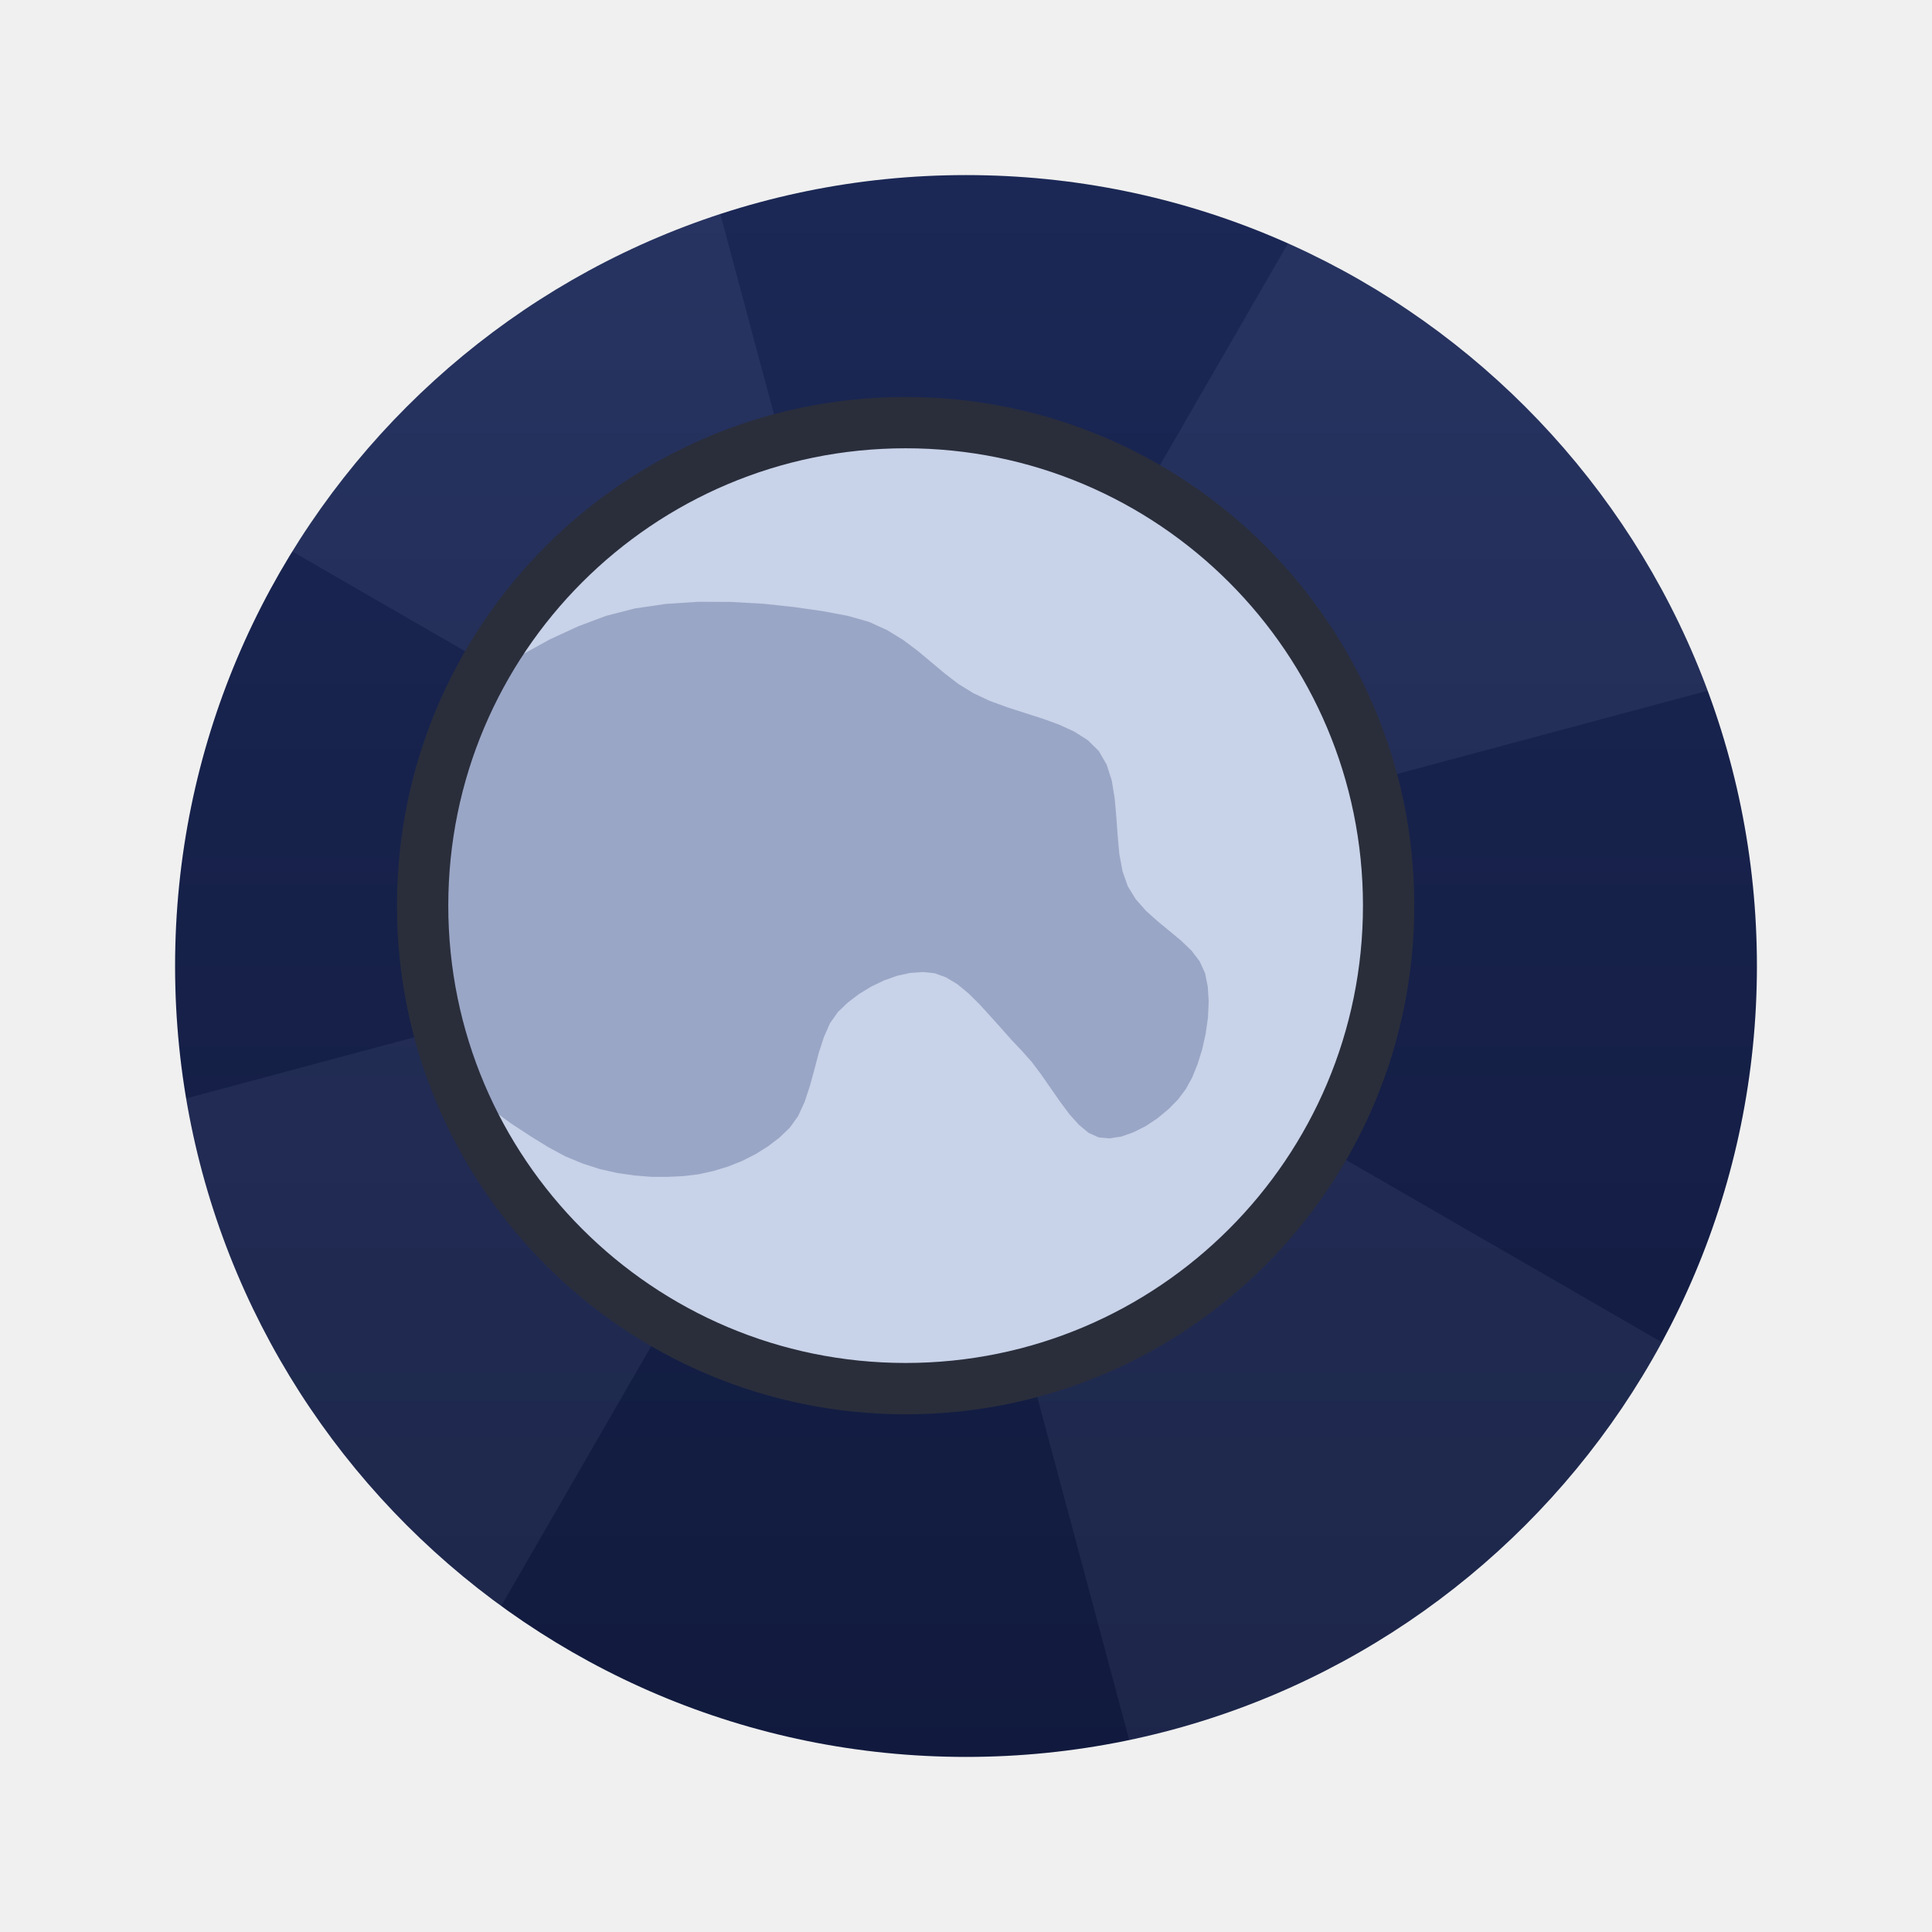
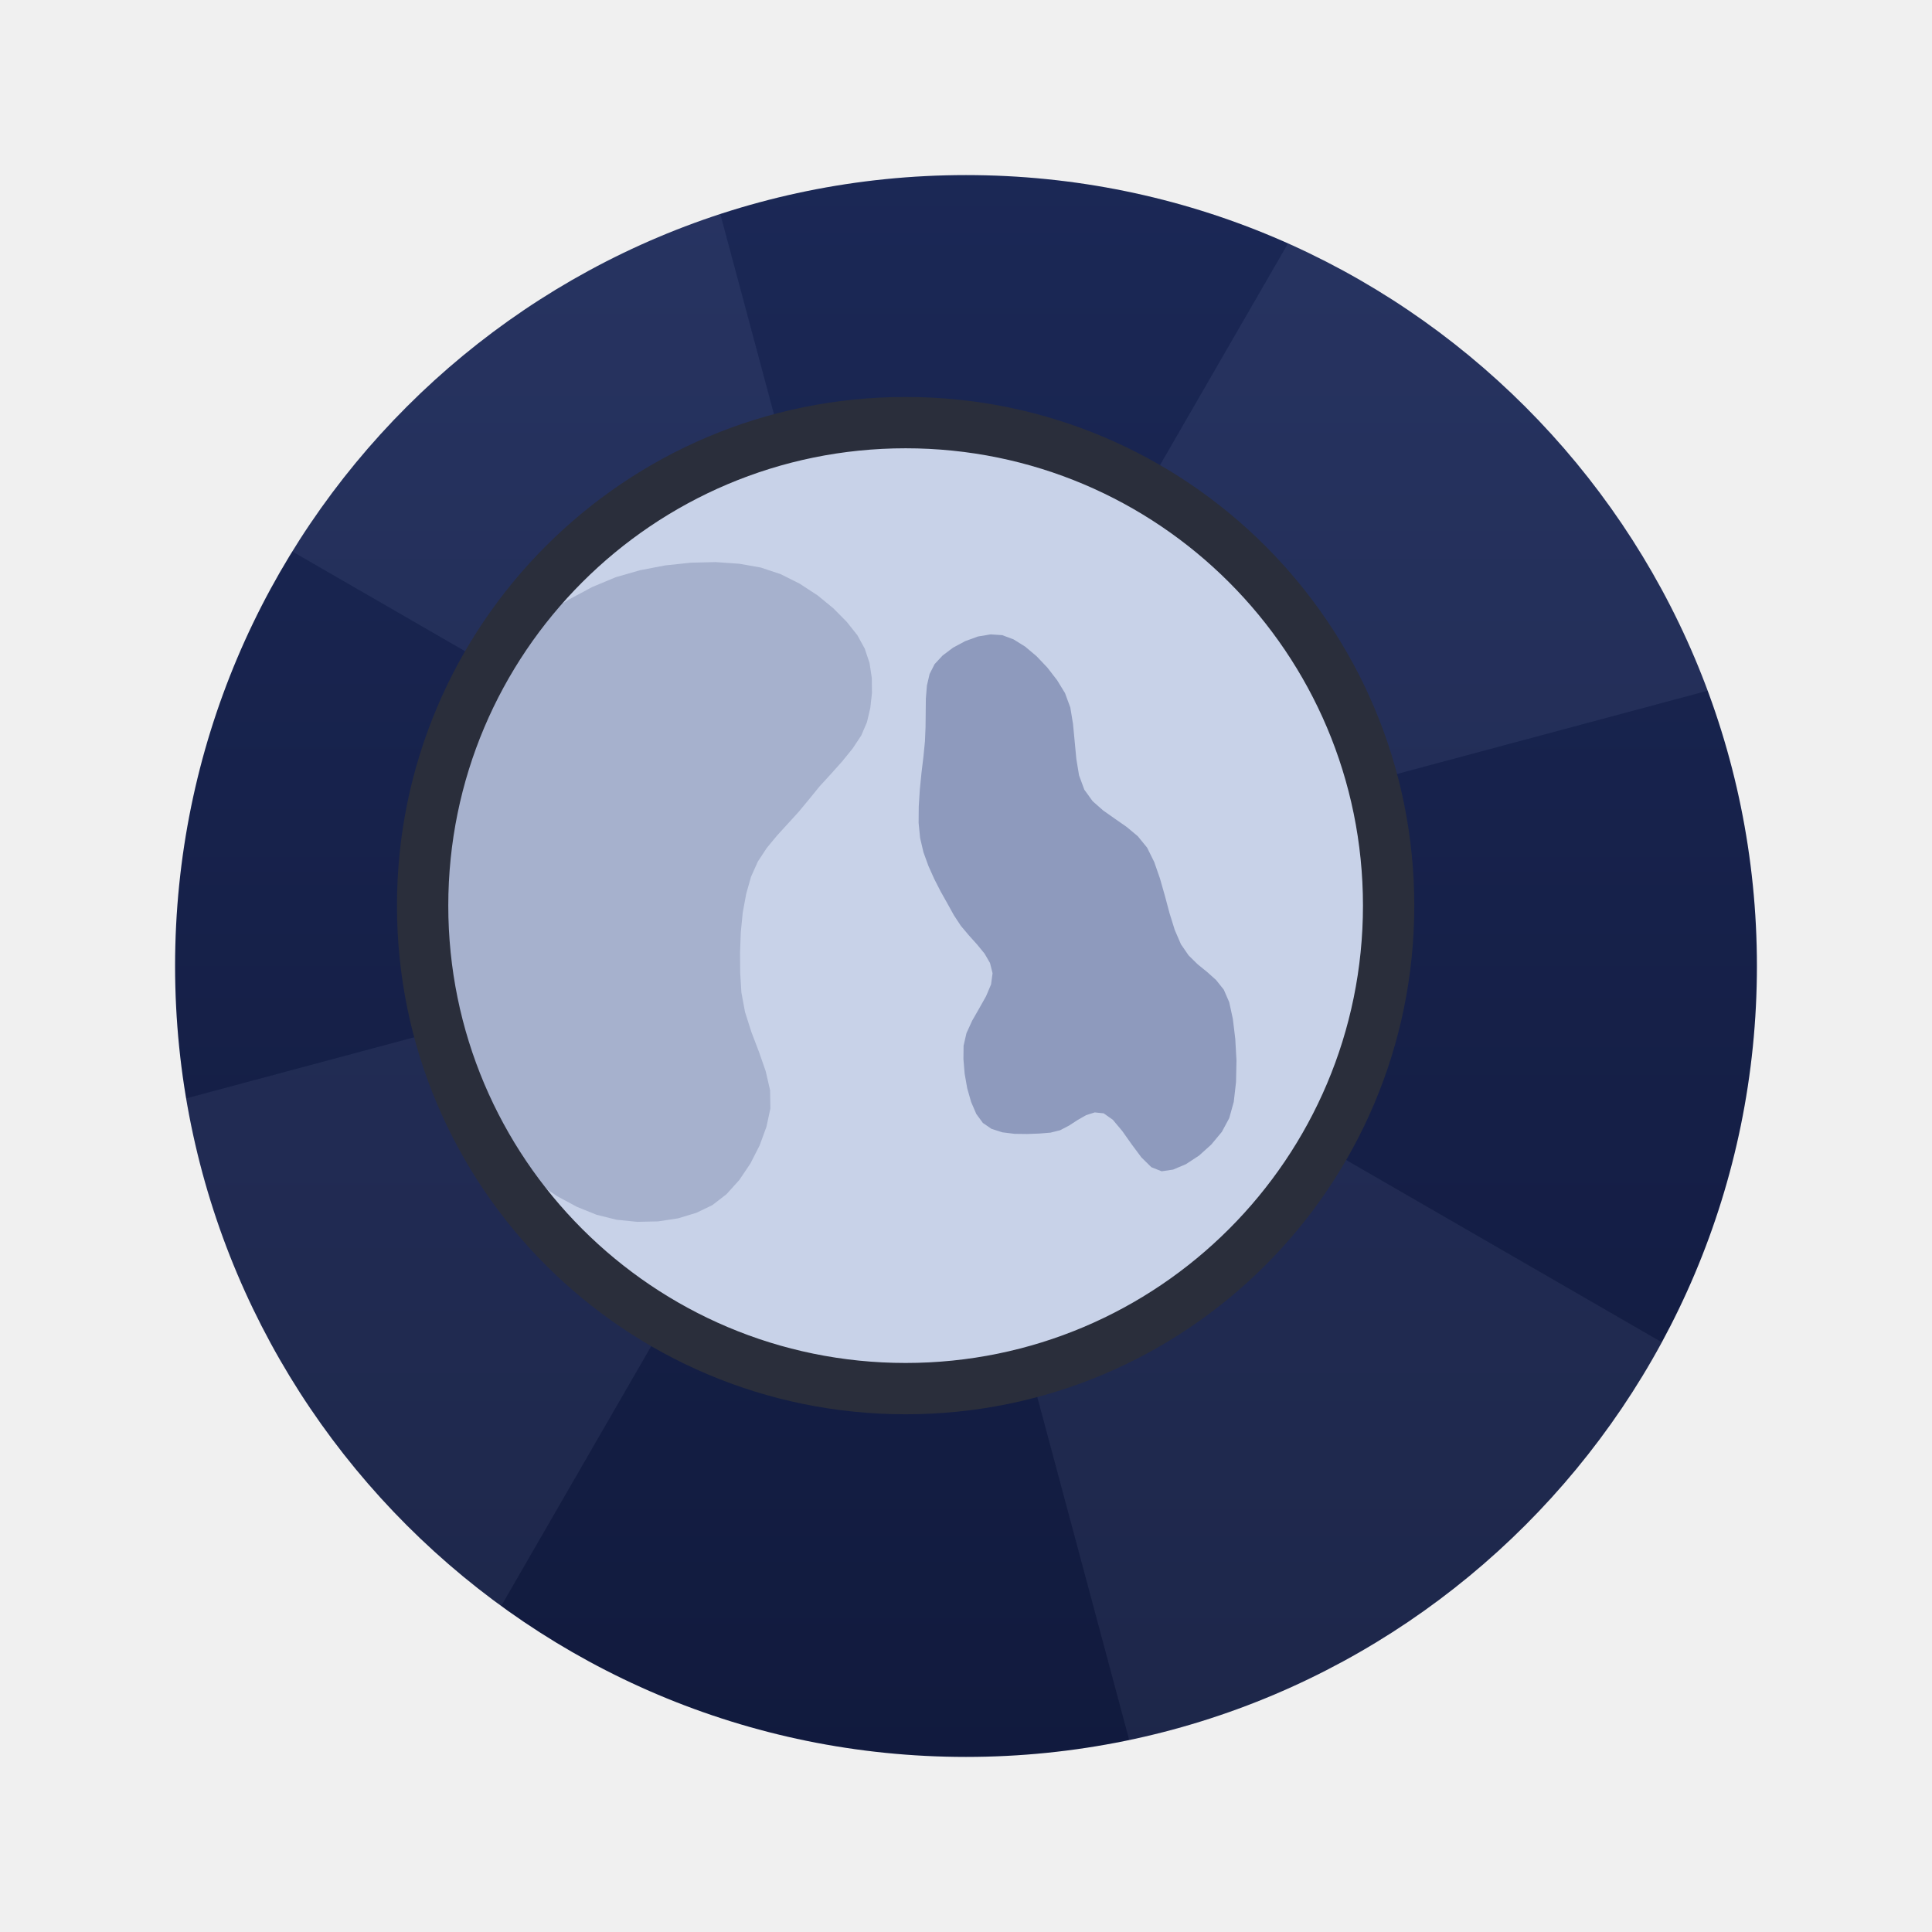
<svg xmlns="http://www.w3.org/2000/svg" viewBox="0 0 128 128" width="128" height="128">
  <defs>
    <clipPath id="igc-op">
      <circle cx="64" cy="64" r="52.4" />
    </clipPath>
    <linearGradient id="igc-nf" x1="0" y1="10" x2="0" y2="118" gradientUnits="userSpaceOnUse">
      <stop offset="0" stop-color="#1C2A5A" />
      <stop offset="1" stop-color="#121B40" />
    </linearGradient>
    <clipPath id="igc-fc">
      <circle cx="60" cy="60" r="32" />
    </clipPath>
-     <clipPath id="igc-mc">
-       <path d="M27.36 50.4L28.33 48.8L29.59 47.28L31.08 45.86L32.76 44.56L34.56 43.39L36.43 42.36L38.32 41.49L40.16 40.8L42.06 40.31L44.12 40.01L46.26 39.87L48.44 39.88L50.58 40L52.62 40.22L54.51 40.49L56.16 40.8L57.57 41.2L58.78 41.75L59.84 42.4L60.8 43.12L61.7 43.87L62.58 44.61L63.49 45.31L64.48 45.92L65.56 46.43L66.71 46.85L67.88 47.23L69.04 47.6L70.15 48L71.17 48.47L72.07 49.04L72.8 49.76L73.32 50.66L73.66 51.72L73.85 52.89L73.96 54.12L74.05 55.37L74.16 56.59L74.37 57.72L74.72 58.72L75.25 59.58L75.92 60.34L76.69 61.03L77.48 61.68L78.25 62.32L78.94 62.98L79.48 63.69L79.84 64.48L80.02 65.38L80.08 66.37L80.03 67.42L79.88 68.48L79.65 69.52L79.34 70.51L78.98 71.4L78.56 72.16L78.05 72.84L77.42 73.48L76.7 74.08L75.92 74.6L75.11 75.01L74.3 75.3L73.52 75.42L72.8 75.36L72.13 75.06L71.49 74.53L70.86 73.83L70.24 73L69.62 72.11L68.99 71.2L68.35 70.35L67.68 69.6L67 68.88L66.3 68.09L65.59 67.3L64.88 66.52L64.16 65.81L63.42 65.2L62.67 64.75L61.92 64.48L61.13 64.4L60.29 64.46L59.43 64.65L58.56 64.96L57.71 65.37L56.91 65.86L56.17 66.42L55.52 67.04L54.99 67.79L54.59 68.7L54.25 69.74L53.96 70.84L53.66 71.94L53.31 73L52.88 73.94L52.32 74.72L51.64 75.37L50.88 75.95L50.05 76.47L49.16 76.92L48.23 77.29L47.27 77.58L46.28 77.8L45.28 77.92L44.25 77.97L43.17 77.97L42.06 77.88L40.92 77.72L39.76 77.46L38.61 77.09L37.45 76.61L36.32 76L35.14 75.27L33.87 74.44L32.57 73.49L31.28 72.44L30.06 71.27L28.97 69.98L28.05 68.58L27.36 67.04L26.84 65.28L26.43 63.26L26.14 61.05L26 58.76L26.03 56.46L26.25 54.24L26.69 52.2Z" />
+     <clipPath id="igc-wc">
+       <path d="M31.84 44L33.18 42.91L34.61 41.8L36.12 40.72L37.67 39.73L39.24 38.89L40.8 38.24L42.4 37.78L44.07 37.46L45.76 37.28L47.41 37.24L48.98 37.35L50.4 37.6L51.72 38.04L52.98 38.67L54.16 39.44L55.21 40.3L56.1 41.2L56.8 42.08L57.29 42.97L57.61 43.93L57.76 44.92L57.77 45.92L57.66 46.9L57.44 47.84L57.06 48.73L56.49 49.59L55.8 50.44L55.05 51.28L54.29 52.11L53.6 52.96L52.92 53.78L52.2 54.57L51.48 55.36L50.8 56.18L50.21 57.08L49.76 58.08L49.44 59.21L49.21 60.45L49.08 61.76L49.03 63.11L49.04 64.45L49.12 65.76L49.36 67.05L49.78 68.37L50.28 69.68L50.73 70.97L51.02 72.23L51.04 73.44L50.78 74.65L50.33 75.88L49.72 77.08L48.98 78.18L48.13 79.12L47.2 79.84L46.14 80.35L44.92 80.72L43.6 80.92L42.22 80.95L40.84 80.81L39.52 80.48L38.23 79.96L36.91 79.25L35.6 78.36L34.31 77.3L33.05 76.09L31.84 74.72L30.63 73.14L29.37 71.33L28.16 69.36L27.05 67.3L26.12 65.22L25.44 63.2L25 61.15L24.73 59L24.64 56.84L24.73 54.74L25 52.78L25.44 51.04L26.11 49.56L27 48.27L28.08 47.12L29.28 46.06L30.55 45.04Z" />
+     </clipPath>
+     <clipPath id="igc-ec">
+       <path d="M61.92 44L62.45 43.43L63.14 42.91L63.94 42.48L64.79 42.17L65.63 42.03L66.4 42.08L67.15 42.36L67.92 42.84L68.68 43.48L69.4 44.24L70.04 45.07L70.56 45.92L70.91 46.87L71.09 47.96L71.2 49.12L71.31 50.28L71.49 51.37L71.84 52.32L72.39 53.08L73.08 53.69L73.86 54.24L74.65 54.79L75.38 55.4L76 56.16L76.47 57.11L76.85 58.2L77.18 59.36L77.49 60.52L77.83 61.61L78.24 62.56L78.75 63.3L79.35 63.89L79.98 64.4L80.57 64.93L81.08 65.57L81.44 66.4L81.68 67.51L81.84 68.83L81.92 70.26L81.89 71.69L81.74 73L81.44 74.08L80.95 74.99L80.25 75.83L79.44 76.56L78.57 77.13L77.72 77.49L76.96 77.6L76.28 77.33L75.62 76.68L74.98 75.82L74.35 74.93L73.73 74.19L73.12 73.76L72.53 73.7L71.96 73.88L71.4 74.2L70.83 74.57L70.24 74.88L69.6 75.04L68.87 75.1L68.06 75.13L67.22 75.12L66.41 75.02L65.69 74.79L65.12 74.4L64.68 73.8L64.34 73.01L64.08 72.1L63.91 71.13L63.83 70.17L63.84 69.28L64.03 68.45L64.41 67.62L64.88 66.8L65.33 66L65.66 65.22L65.76 64.48L65.59 63.8L65.23 63.18L64.74 62.58L64.2 61.98L63.66 61.34L63.2 60.64L62.78 59.88L62.33 59.08L61.9 58.24L61.51 57.37L61.18 56.46L60.96 55.52L60.86 54.51L60.87 53.43L60.94 52.32L61.05 51.21L61.18 50.13L61.28 49.12L61.32 48.16L61.33 47.2L61.34 46.28L61.41 45.42L61.59 44.65Z" />
    </clipPath>
  </defs>
  <g clip-path="url(#igc-op)">
    <rect width="128" height="128" fill="url(#igc-nf)" />
    <g clip-path="url(#igc-op)">
      <path d="M-52.58 -5A130 130 0 0 1 26.35 -65.57L60 59.99A0.01 0.01 0 0 0 59.99 59.99Z" fill="#FFFFFF" fill-opacity="0.05" />
      <path d="M26.35 -65.57A130 130 0 0 1 125 -52.58L60.01 59.99A0.01 0.01 0 0 0 60 59.99Z" fill="#000000" fill-opacity="0.05" />
      <path d="M125 -52.58A130 130 0 0 1 185.57 26.35L60.01 60A0.01 0.01 0 0 0 60.01 59.99Z" fill="#FFFFFF" fill-opacity="0.05" />
      <path d="M185.57 26.35A130 130 0 0 1 172.58 125L60.01 60.01A0.01 0.01 0 0 0 60.01 60Z" fill="#000000" fill-opacity="0.05" />
      <path d="M172.58 125A130 130 0 0 1 93.65 185.57L60 60.01A0.01 0.01 0 0 0 60.01 60.01Z" fill="#FFFFFF" fill-opacity="0.05" />
      <path d="M93.65 185.57A130 130 0 0 1 -5 172.58L59.99 60.01A0.01 0.01 0 0 0 60 60.01Z" fill="#000000" fill-opacity="0.05" />
      <path d="M-5 172.58A130 130 0 0 1 -65.57 93.65L59.99 60A0.01 0.01 0 0 0 59.99 60.01Z" fill="#FFFFFF" fill-opacity="0.05" />
      <path d="M-65.57 93.65A130 130 0 0 1 -52.58 -5L59.99 59.99A0.01 0.01 0 0 0 59.99 60Z" fill="#000000" fill-opacity="0.05" />
    </g>
    <circle cx="60" cy="60" r="32" fill="#C8D2E8" />
    <g clip-path="url(#igc-fc)">
-       <path d="M27.36 50.4L28.33 48.8L29.59 47.28L31.08 45.86L32.76 44.56L34.56 43.39L36.43 42.36L38.32 41.49L40.16 40.8L42.06 40.31L44.12 40.01L46.26 39.87L48.44 39.88L50.58 40L52.62 40.22L54.51 40.49L56.16 40.8L57.57 41.2L58.78 41.75L59.84 42.4L60.8 43.12L61.7 43.87L62.58 44.61L63.49 45.31L64.48 45.92L65.56 46.43L66.71 46.85L67.88 47.23L69.04 47.6L70.15 48L71.17 48.47L72.07 49.04L72.8 49.76L73.32 50.66L73.66 51.72L73.85 52.89L73.96 54.12L74.05 55.37L74.16 56.59L74.37 57.72L74.72 58.72L75.25 59.58L75.92 60.34L76.69 61.03L77.48 61.68L78.25 62.32L78.94 62.98L79.48 63.69L79.84 64.48L80.02 65.38L80.08 66.37L80.03 67.42L79.88 68.48L79.65 69.52L79.34 70.51L78.98 71.4L78.56 72.16L78.05 72.84L77.42 73.48L76.7 74.08L75.92 74.6L75.11 75.01L74.3 75.3L73.52 75.42L72.8 75.36L72.13 75.06L71.49 74.53L70.86 73.83L70.24 73L69.62 72.11L68.99 71.2L68.35 70.35L67.68 69.6L67 68.88L66.3 68.09L65.59 67.3L64.88 66.52L64.16 65.81L63.42 65.2L62.67 64.75L61.92 64.48L61.13 64.4L60.29 64.46L59.43 64.65L58.56 64.96L57.71 65.37L56.91 65.86L56.17 66.42L55.52 67.04L54.99 67.79L54.59 68.7L54.25 69.74L53.96 70.84L53.66 71.94L53.31 73L52.88 73.94L52.32 74.72L51.64 75.37L50.88 75.95L50.05 76.47L49.16 76.92L48.23 77.29L47.27 77.58L46.28 77.8L45.28 77.92L44.25 77.97L43.17 77.97L42.06 77.88L40.92 77.72L39.76 77.46L38.61 77.09L37.45 76.61L36.32 76L35.14 75.27L33.87 74.44L32.57 73.49L31.28 72.44L30.06 71.27L28.97 69.98L28.05 68.58L27.36 67.04L26.84 65.28L26.43 63.26L26.14 61.05L26 58.76L26.03 56.46L26.25 54.24L26.69 52.2Z" fill="#9AA6C6" />
+       <path d="M31.84 44L33.18 42.91L34.61 41.8L36.12 40.72L37.67 39.73L39.24 38.89L40.8 38.24L42.4 37.78L44.07 37.46L45.76 37.28L47.41 37.24L48.98 37.35L50.4 37.6L51.72 38.04L52.98 38.67L54.16 39.44L55.21 40.3L56.1 41.2L56.8 42.08L57.29 42.97L57.61 43.93L57.76 44.92L57.77 45.92L57.66 46.9L57.44 47.84L57.06 48.73L56.49 49.59L55.8 50.44L55.05 51.28L54.29 52.11L53.6 52.96L52.92 53.78L52.2 54.57L51.48 55.36L50.8 56.18L50.21 57.08L49.76 58.08L49.44 59.21L49.21 60.45L49.08 61.76L49.03 63.11L49.04 64.45L49.12 65.76L49.36 67.05L49.78 68.37L50.28 69.68L50.73 70.97L51.02 72.23L51.04 73.44L50.78 74.65L50.33 75.88L49.72 77.08L48.98 78.18L48.13 79.12L47.2 79.84L46.14 80.35L44.92 80.72L43.6 80.92L42.22 80.95L40.84 80.81L39.52 80.48L38.23 79.96L36.91 79.25L35.6 78.36L34.31 77.3L33.05 76.09L31.84 74.72L30.63 73.14L29.37 71.33L28.16 69.36L27.05 67.3L26.12 65.22L25.44 63.2L25 61.15L24.73 59L24.64 56.84L24.73 54.74L25 52.78L25.44 51.04L26.11 49.56L27 48.27L28.08 47.12L29.28 46.06L30.55 45.04Z" fill="#A6B1CD" />
+       <path d="M61.92 44L62.45 43.43L63.14 42.91L63.94 42.48L64.79 42.17L65.63 42.03L66.4 42.08L67.15 42.36L67.92 42.84L68.68 43.48L69.4 44.24L70.04 45.07L70.56 45.92L70.91 46.87L71.09 47.96L71.2 49.12L71.31 50.28L71.49 51.37L71.84 52.32L72.39 53.08L73.08 53.69L73.86 54.24L74.65 54.79L75.38 55.4L76 56.16L76.47 57.11L76.85 58.2L77.18 59.36L77.49 60.52L77.83 61.61L78.24 62.56L78.75 63.3L79.35 63.89L79.98 64.4L80.57 64.93L81.08 65.57L81.44 66.4L81.68 67.51L81.84 68.83L81.92 70.26L81.89 71.69L81.74 73L81.44 74.08L80.95 74.99L80.25 75.83L79.44 76.56L78.57 77.13L77.72 77.49L76.96 77.6L76.28 77.33L75.62 76.68L74.98 75.82L74.35 74.93L73.73 74.19L73.12 73.76L72.53 73.7L71.96 73.88L71.4 74.2L70.83 74.57L70.24 74.88L69.6 75.04L68.87 75.1L68.06 75.13L67.22 75.12L66.41 75.02L65.69 74.79L65.12 74.4L64.68 73.8L64.34 73.01L64.08 72.1L63.91 71.13L63.83 70.17L63.84 69.28L64.03 68.45L64.41 67.62L64.88 66.8L65.33 66L65.66 65.22L65.76 64.48L65.59 63.8L65.23 63.18L64.74 62.58L64.2 61.98L63.66 61.34L63.2 60.64L62.78 59.88L62.33 59.08L61.9 58.24L61.51 57.37L61.18 56.46L60.96 55.52L60.86 54.51L60.87 53.43L60.94 52.32L61.05 51.21L61.18 50.13L61.28 49.12L61.32 48.16L61.33 47.2L61.34 46.28L61.41 45.42L61.59 44.65Z" fill="#8E9ABD" />
    </g>
    <g fill="none" stroke="#2A2E3B" stroke-width="3.4" stroke-linecap="round" stroke-linejoin="round">
      <path d="M92 60A32 32 0 1 1 28 60A32 32 0 1 1 92 60Z" />
    </g>
  </g>
</svg>
